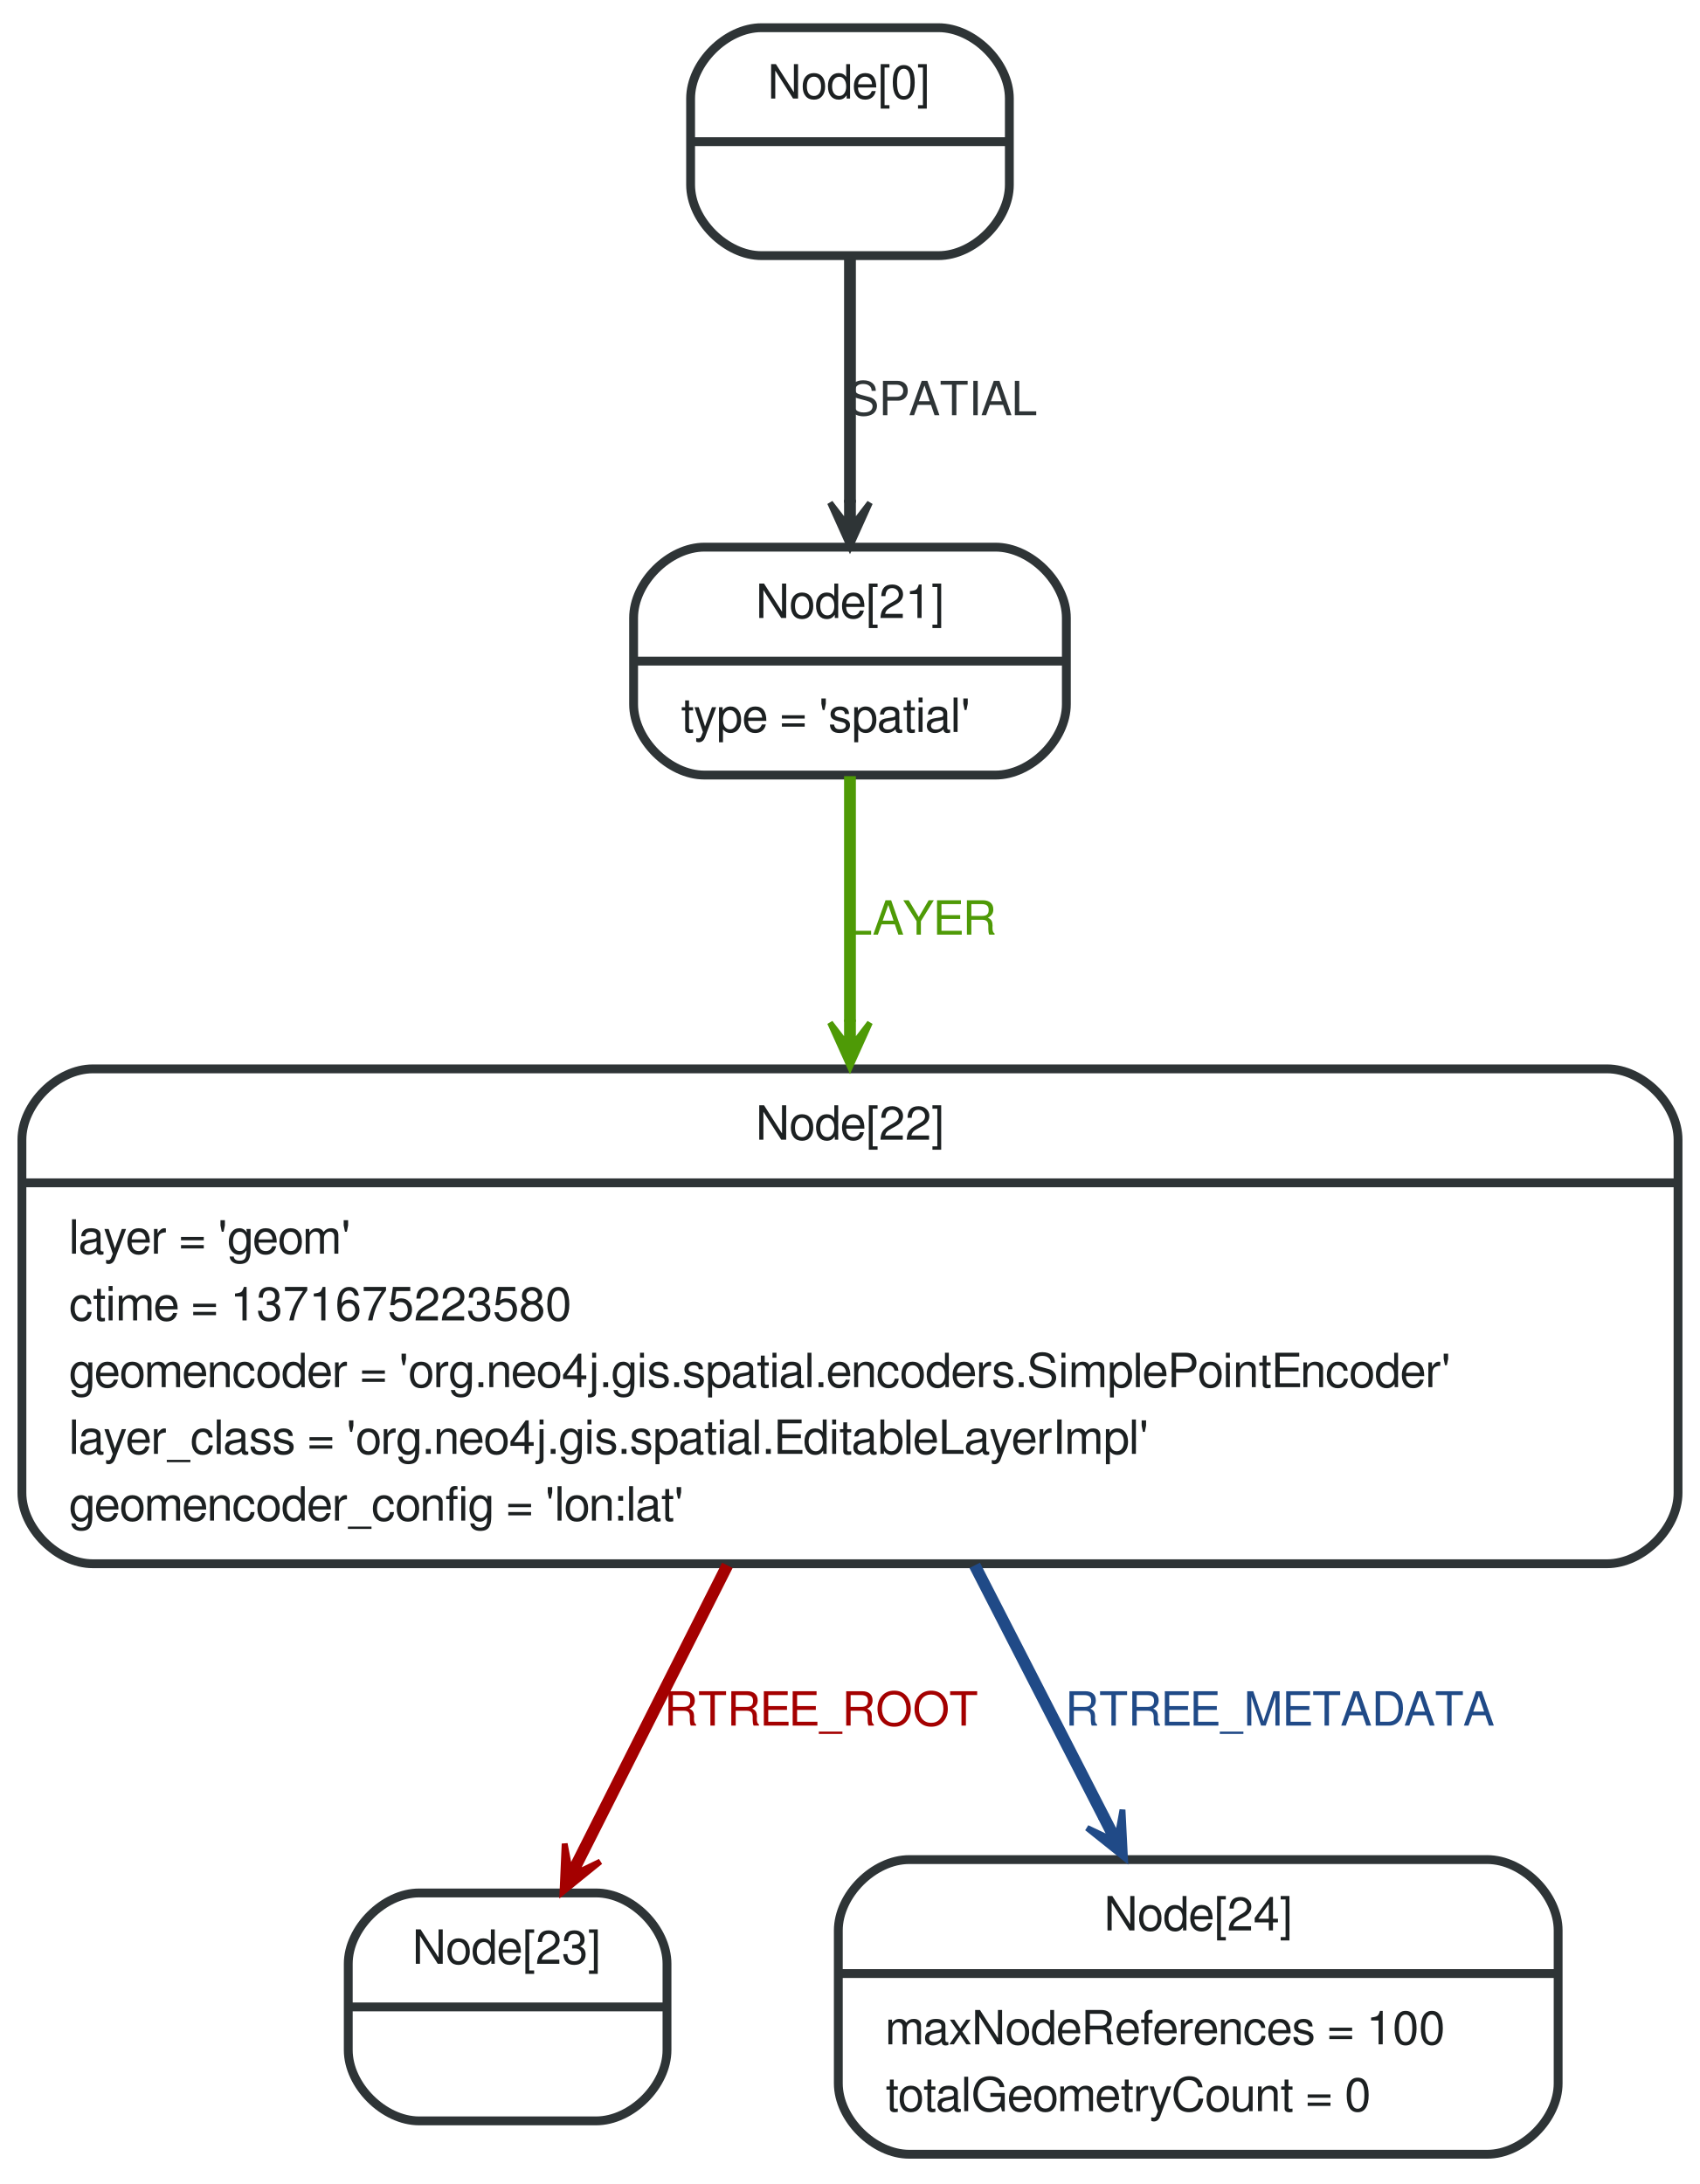
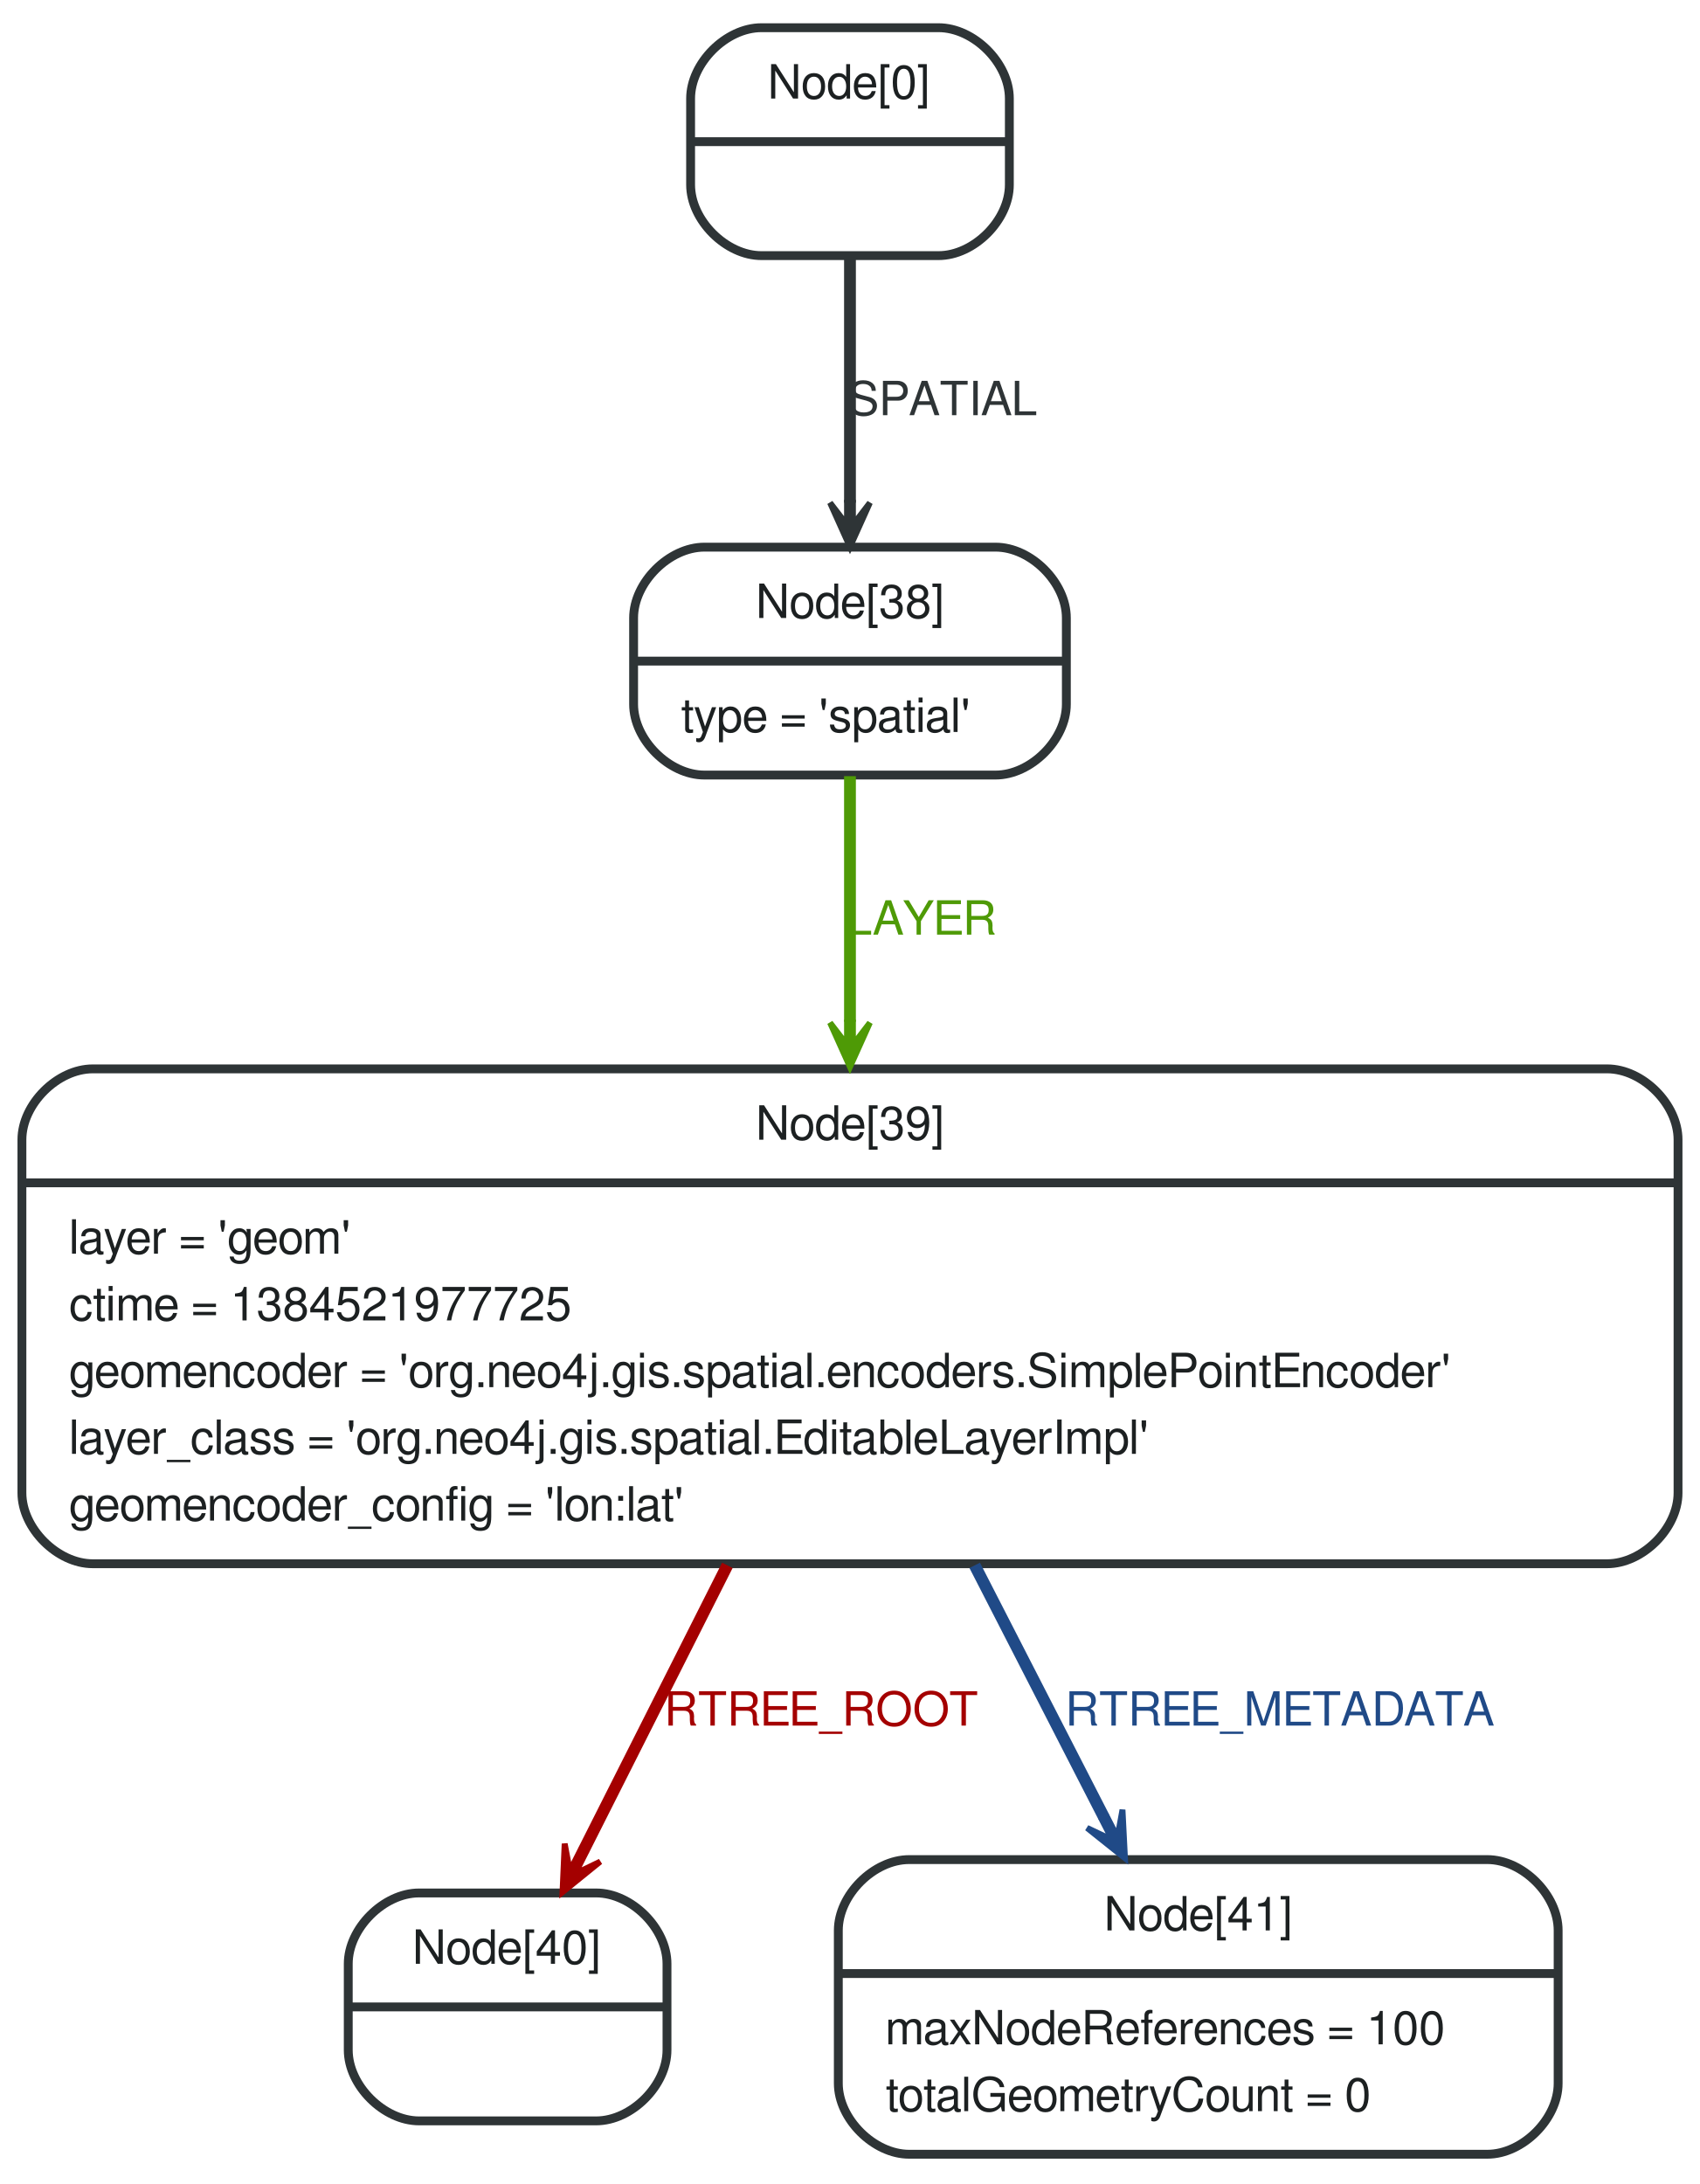
<svg xmlns="http://www.w3.org/2000/svg" width="288pt" height="370pt" viewBox="0.00 0.00 288.00 370.00">
  <g id="graph0" class="graph" transform="scale(1 1) rotate(0) translate(4 366)">
-     <polygon fill="white" stroke="white" points="-4,5 -4,-366 285,-366 285,5 -4,5" />
+     <polygon fill="white" stroke="white" points="-4,4 -4,-366 284,-366 284,4 -4,4" />
    <g id="node1" class="node">
      <path fill="#ffffff" stroke="#2e3436" stroke-width="1.5" d="M125,-322.694C125,-322.694 155,-322.694 155,-322.694 161,-322.694 167,-328.694 167,-334.694 167,-334.694 167,-349.306 167,-349.306 167,-355.306 161,-361.306 155,-361.306 155,-361.306 125,-361.306 125,-361.306 119,-361.306 113,-355.306 113,-349.306 113,-349.306 113,-334.694 113,-334.694 113,-328.694 119,-322.694 125,-322.694" />
      <text text-anchor="middle" x="139.789" y="-349.306" font-family="FreeSans" font-size="8.00" fill="#1c2021">Node[0]</text>
      <polyline fill="none" stroke="#2e3436" stroke-width="1.5" points="113,-342 166.578,-342 " />
      <text text-anchor="middle" x="139.789" y="-330" font-family="FreeSans" font-size="8.00" fill="#1c2021"> </text>
    </g>
    <g id="node2" class="node">
      <path fill="#ffffff" stroke="#2e3436" stroke-width="1.5" d="M115.342,-234.694C115.342,-234.694 164.658,-234.694 164.658,-234.694 170.658,-234.694 176.658,-240.694 176.658,-246.694 176.658,-246.694 176.658,-261.306 176.658,-261.306 176.658,-267.306 170.658,-273.306 164.658,-273.306 164.658,-273.306 115.342,-273.306 115.342,-273.306 109.342,-273.306 103.342,-267.306 103.342,-261.306 103.342,-261.306 103.342,-246.694 103.342,-246.694 103.342,-240.694 109.342,-234.694 115.342,-234.694" />
-       <text text-anchor="middle" x="140" y="-261.306" font-family="FreeSans" font-size="8.00" fill="#1c2021">Node[21]</text>
+       <text text-anchor="middle" x="140" y="-261.306" font-family="FreeSans" font-size="8.00" fill="#1c2021">Node[38]</text>
      <polyline fill="none" stroke="#2e3436" stroke-width="1.5" points="103.342,-254 176.658,-254 " />
      <text text-anchor="start" x="111.342" y="-242" font-family="FreeSans" font-size="8.00" fill="#1c2021">type = 'spatial'</text>
    </g>
    <g id="edge1" class="edge">
      <path fill="none" stroke="#2e3436" stroke-width="2" d="M140,-322.339C140,-310.198 140,-294.197 140,-280.839" />
      <polygon fill="#2e3436" stroke="#2e3436" points="140,-273.329 143.375,-280.829 140.5,-277.079 140.5,-280.829 140,-280.829 139.5,-280.829 139.5,-277.079 136.625,-280.829 140,-273.329 140,-273.329" />
      <text text-anchor="middle" x="155.699" y="-295.653" font-family="FreeSans" font-size="8.00" fill="#2e3436">SPATIAL</text>
    </g>
    <g id="node3" class="node">
      <path fill="#ffffff" stroke="#2e3436" stroke-width="1.5" d="M11.713,-101.081C11.713,-101.081 268.287,-101.081 268.287,-101.081 274.287,-101.081 280.287,-107.081 280.287,-113.081 280.287,-113.081 280.287,-172.919 280.287,-172.919 280.287,-178.919 274.287,-184.919 268.287,-184.919 268.287,-184.919 11.713,-184.919 11.713,-184.919 5.713,-184.919 -0.287,-178.919 -0.287,-172.919 -0.287,-172.919 -0.287,-113.081 -0.287,-113.081 -0.287,-107.081 5.713,-101.081 11.713,-101.081" />
-       <text text-anchor="middle" x="140" y="-172.919" font-family="FreeSans" font-size="8.00" fill="#1c2021">Node[22]</text>
+       <text text-anchor="middle" x="140" y="-172.919" font-family="FreeSans" font-size="8.00" fill="#1c2021">Node[39]</text>
      <polyline fill="none" stroke="#2e3436" stroke-width="1.5" points="-0.287,-165.613 280.287,-165.613 " />
      <text text-anchor="start" x="7.713" y="-153.613" font-family="FreeSans" font-size="8.00" fill="#1c2021">layer = 'geom'</text>
-       <text text-anchor="start" x="7.713" y="-142.306" font-family="FreeSans" font-size="8.00" fill="#1c2021">ctime = 1371675223580</text>
+       <text text-anchor="start" x="7.713" y="-142.306" font-family="FreeSans" font-size="8.00" fill="#1c2021">ctime = 1384521977725</text>
      <text text-anchor="start" x="7.713" y="-131" font-family="FreeSans" font-size="8.00" fill="#1c2021">geomencoder = 'org.neo4j.gis.spatial.encoders.SimplePointEncoder'</text>
      <text text-anchor="start" x="7.713" y="-119.694" font-family="FreeSans" font-size="8.00" fill="#1c2021">layer_class = 'org.neo4j.gis.spatial.EditableLayerImpl'</text>
      <text text-anchor="start" x="7.713" y="-108.387" font-family="FreeSans" font-size="8.00" fill="#1c2021">geomencoder_config = 'lon:lat'</text>
    </g>
    <g id="edge2" class="edge">
      <path fill="none" stroke="#4e9a06" stroke-width="2" d="M140,-234.51C140,-223.027 140,-207.685 140,-192.898" />
      <polygon fill="#4e9a06" stroke="#4e9a06" points="140,-185.24 143.375,-192.74 140.5,-188.99 140.5,-192.74 140,-192.74 139.5,-192.74 139.5,-188.99 136.625,-192.74 140,-185.24 140,-185.24" />
      <text text-anchor="middle" x="152.082" y="-207.653" font-family="FreeSans" font-size="8.00" fill="#4e9a06">LAYER</text>
    </g>
    <g id="node4" class="node">
      <path fill="#ffffff" stroke="#2e3436" stroke-width="1.5" d="M67,-6.694C67,-6.694 97,-6.694 97,-6.694 103,-6.694 109,-12.694 109,-18.694 109,-18.694 109,-33.306 109,-33.306 109,-39.306 103,-45.306 97,-45.306 97,-45.306 67,-45.306 67,-45.306 61,-45.306 55,-39.306 55,-33.306 55,-33.306 55,-18.694 55,-18.694 55,-12.694 61,-6.694 67,-6.694" />
-       <text text-anchor="middle" x="81.818" y="-33.306" font-family="FreeSans" font-size="8.00" fill="#1c2021">Node[23]</text>
+       <text text-anchor="middle" x="81.818" y="-33.306" font-family="FreeSans" font-size="8.00" fill="#1c2021">Node[40]</text>
      <polyline fill="none" stroke="#2e3436" stroke-width="1.5" points="55,-26 108.637,-26 " />
      <text text-anchor="middle" x="81.818" y="-14" font-family="FreeSans" font-size="8.00" fill="#1c2021"> </text>
    </g>
    <g id="edge3" class="edge">
      <path fill="none" stroke="#a40000" stroke-width="2" d="M119.224,-100.807C111.087,-84.672 102.007,-66.668 94.852,-52.482" />
      <polygon fill="#a40000" stroke="#a40000" points="91.301,-45.442 97.692,-50.618 93.436,-48.565 95.125,-51.913 94.678,-52.138 94.232,-52.364 92.543,-49.015 91.665,-53.658 91.301,-45.442 91.301,-45.442" />
      <text text-anchor="middle" x="135.197" y="-73.653" font-family="FreeSans" font-size="8.00" fill="#a40000">RTREE_ROOT</text>
    </g>
    <g id="node5" class="node">
      <path fill="#ffffff" stroke="#2e3436" stroke-width="1.5" d="M150.025,-1.041C150.025,-1.041 247.975,-1.041 247.975,-1.041 253.975,-1.041 259.975,-7.041 259.975,-13.041 259.975,-13.041 259.975,-38.959 259.975,-38.959 259.975,-44.959 253.975,-50.959 247.975,-50.959 247.975,-50.959 150.025,-50.959 150.025,-50.959 144.025,-50.959 138.025,-44.959 138.025,-38.959 138.025,-38.959 138.025,-13.041 138.025,-13.041 138.025,-7.041 144.025,-1.041 150.025,-1.041" />
-       <text text-anchor="middle" x="199" y="-38.959" font-family="FreeSans" font-size="8.00" fill="#1c2021">Node[24]</text>
+       <text text-anchor="middle" x="199" y="-38.959" font-family="FreeSans" font-size="8.00" fill="#1c2021">Node[41]</text>
      <polyline fill="none" stroke="#2e3436" stroke-width="1.5" points="138.025,-31.653 259.975,-31.653 " />
      <text text-anchor="start" x="146.025" y="-19.653" font-family="FreeSans" font-size="8.00" fill="#1c2021">maxNodeReferences = 100</text>
      <text text-anchor="start" x="146.025" y="-8.347" font-family="FreeSans" font-size="8.00" fill="#1c2021">totalGeometryCount = 0</text>
    </g>
    <g id="edge4" class="edge">
      <path fill="none" stroke="#204a87" stroke-width="2" d="M161.134,-100.807C168.332,-86.777 176.254,-71.336 182.984,-58.219" />
      <polygon fill="#204a87" stroke="#204a87" points="186.587,-51.194 186.167,-59.408 185.32,-54.759 183.609,-58.096 183.164,-57.867 182.719,-57.639 184.431,-54.303 180.161,-56.327 186.587,-51.194 186.587,-51.194" />
      <text text-anchor="middle" x="212.871" y="-73.653" font-family="FreeSans" font-size="8.00" fill="#204a87">RTREE_METADATA</text>
    </g>
  </g>
</svg>
